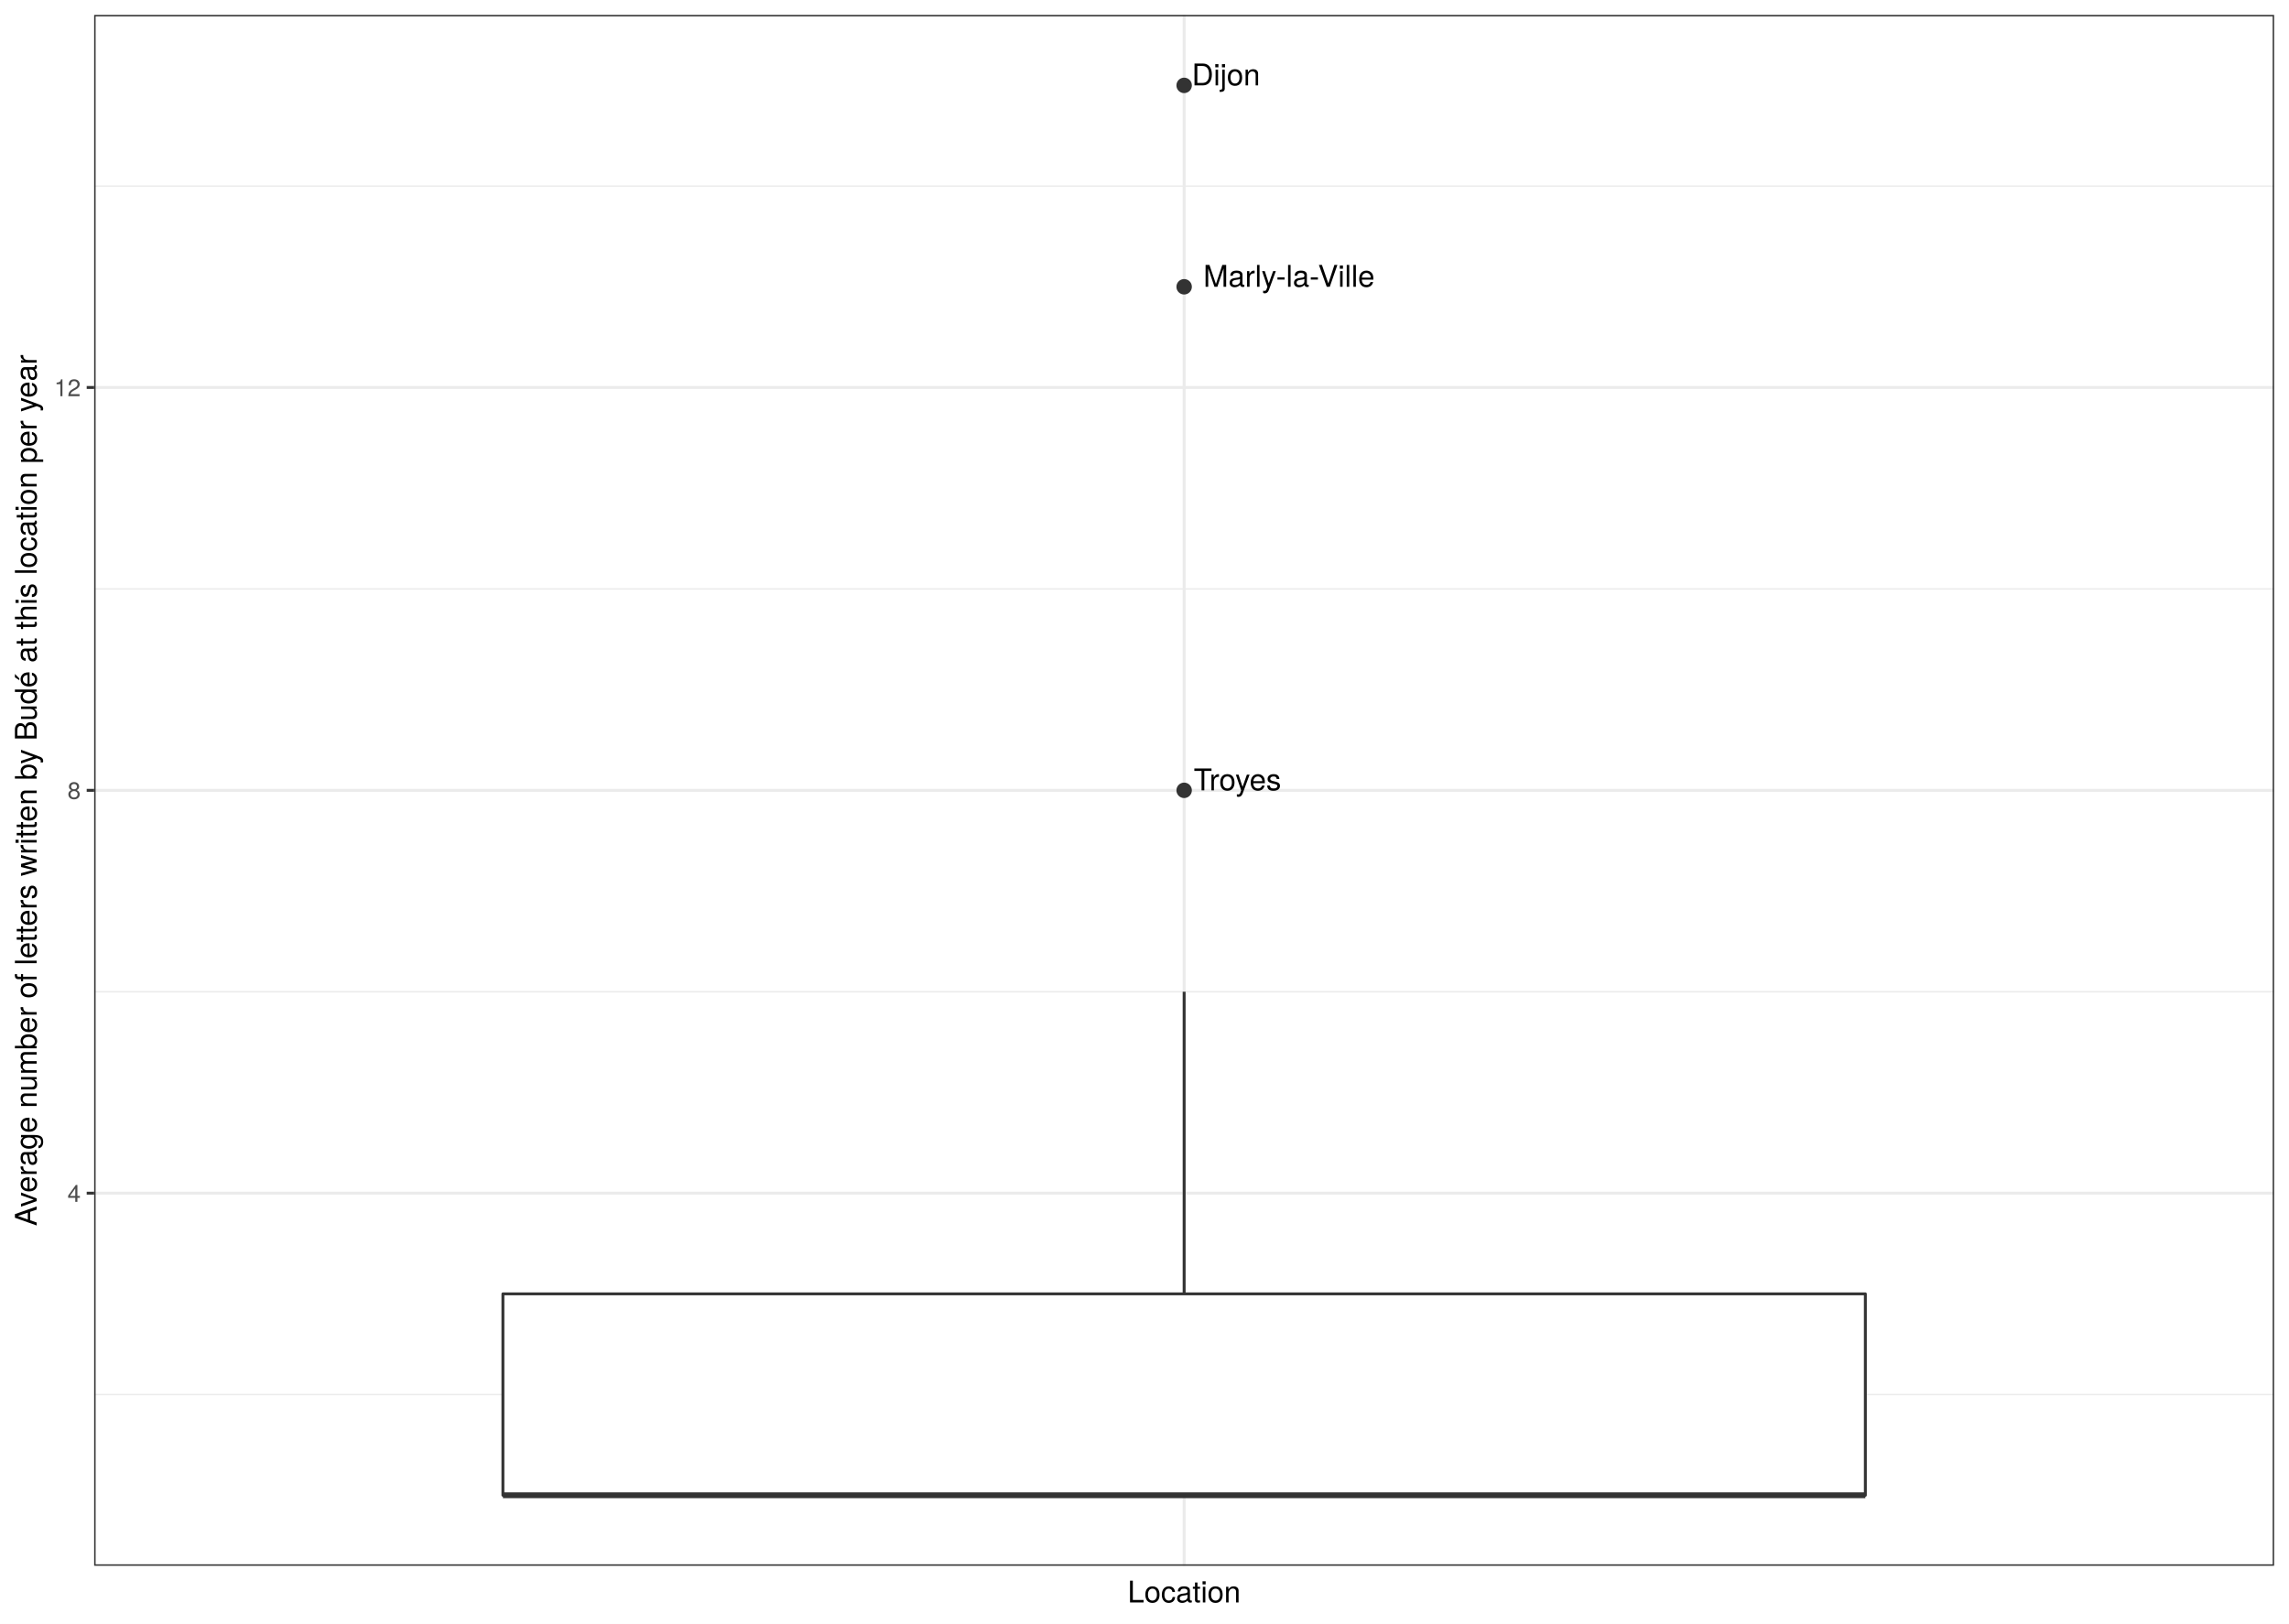
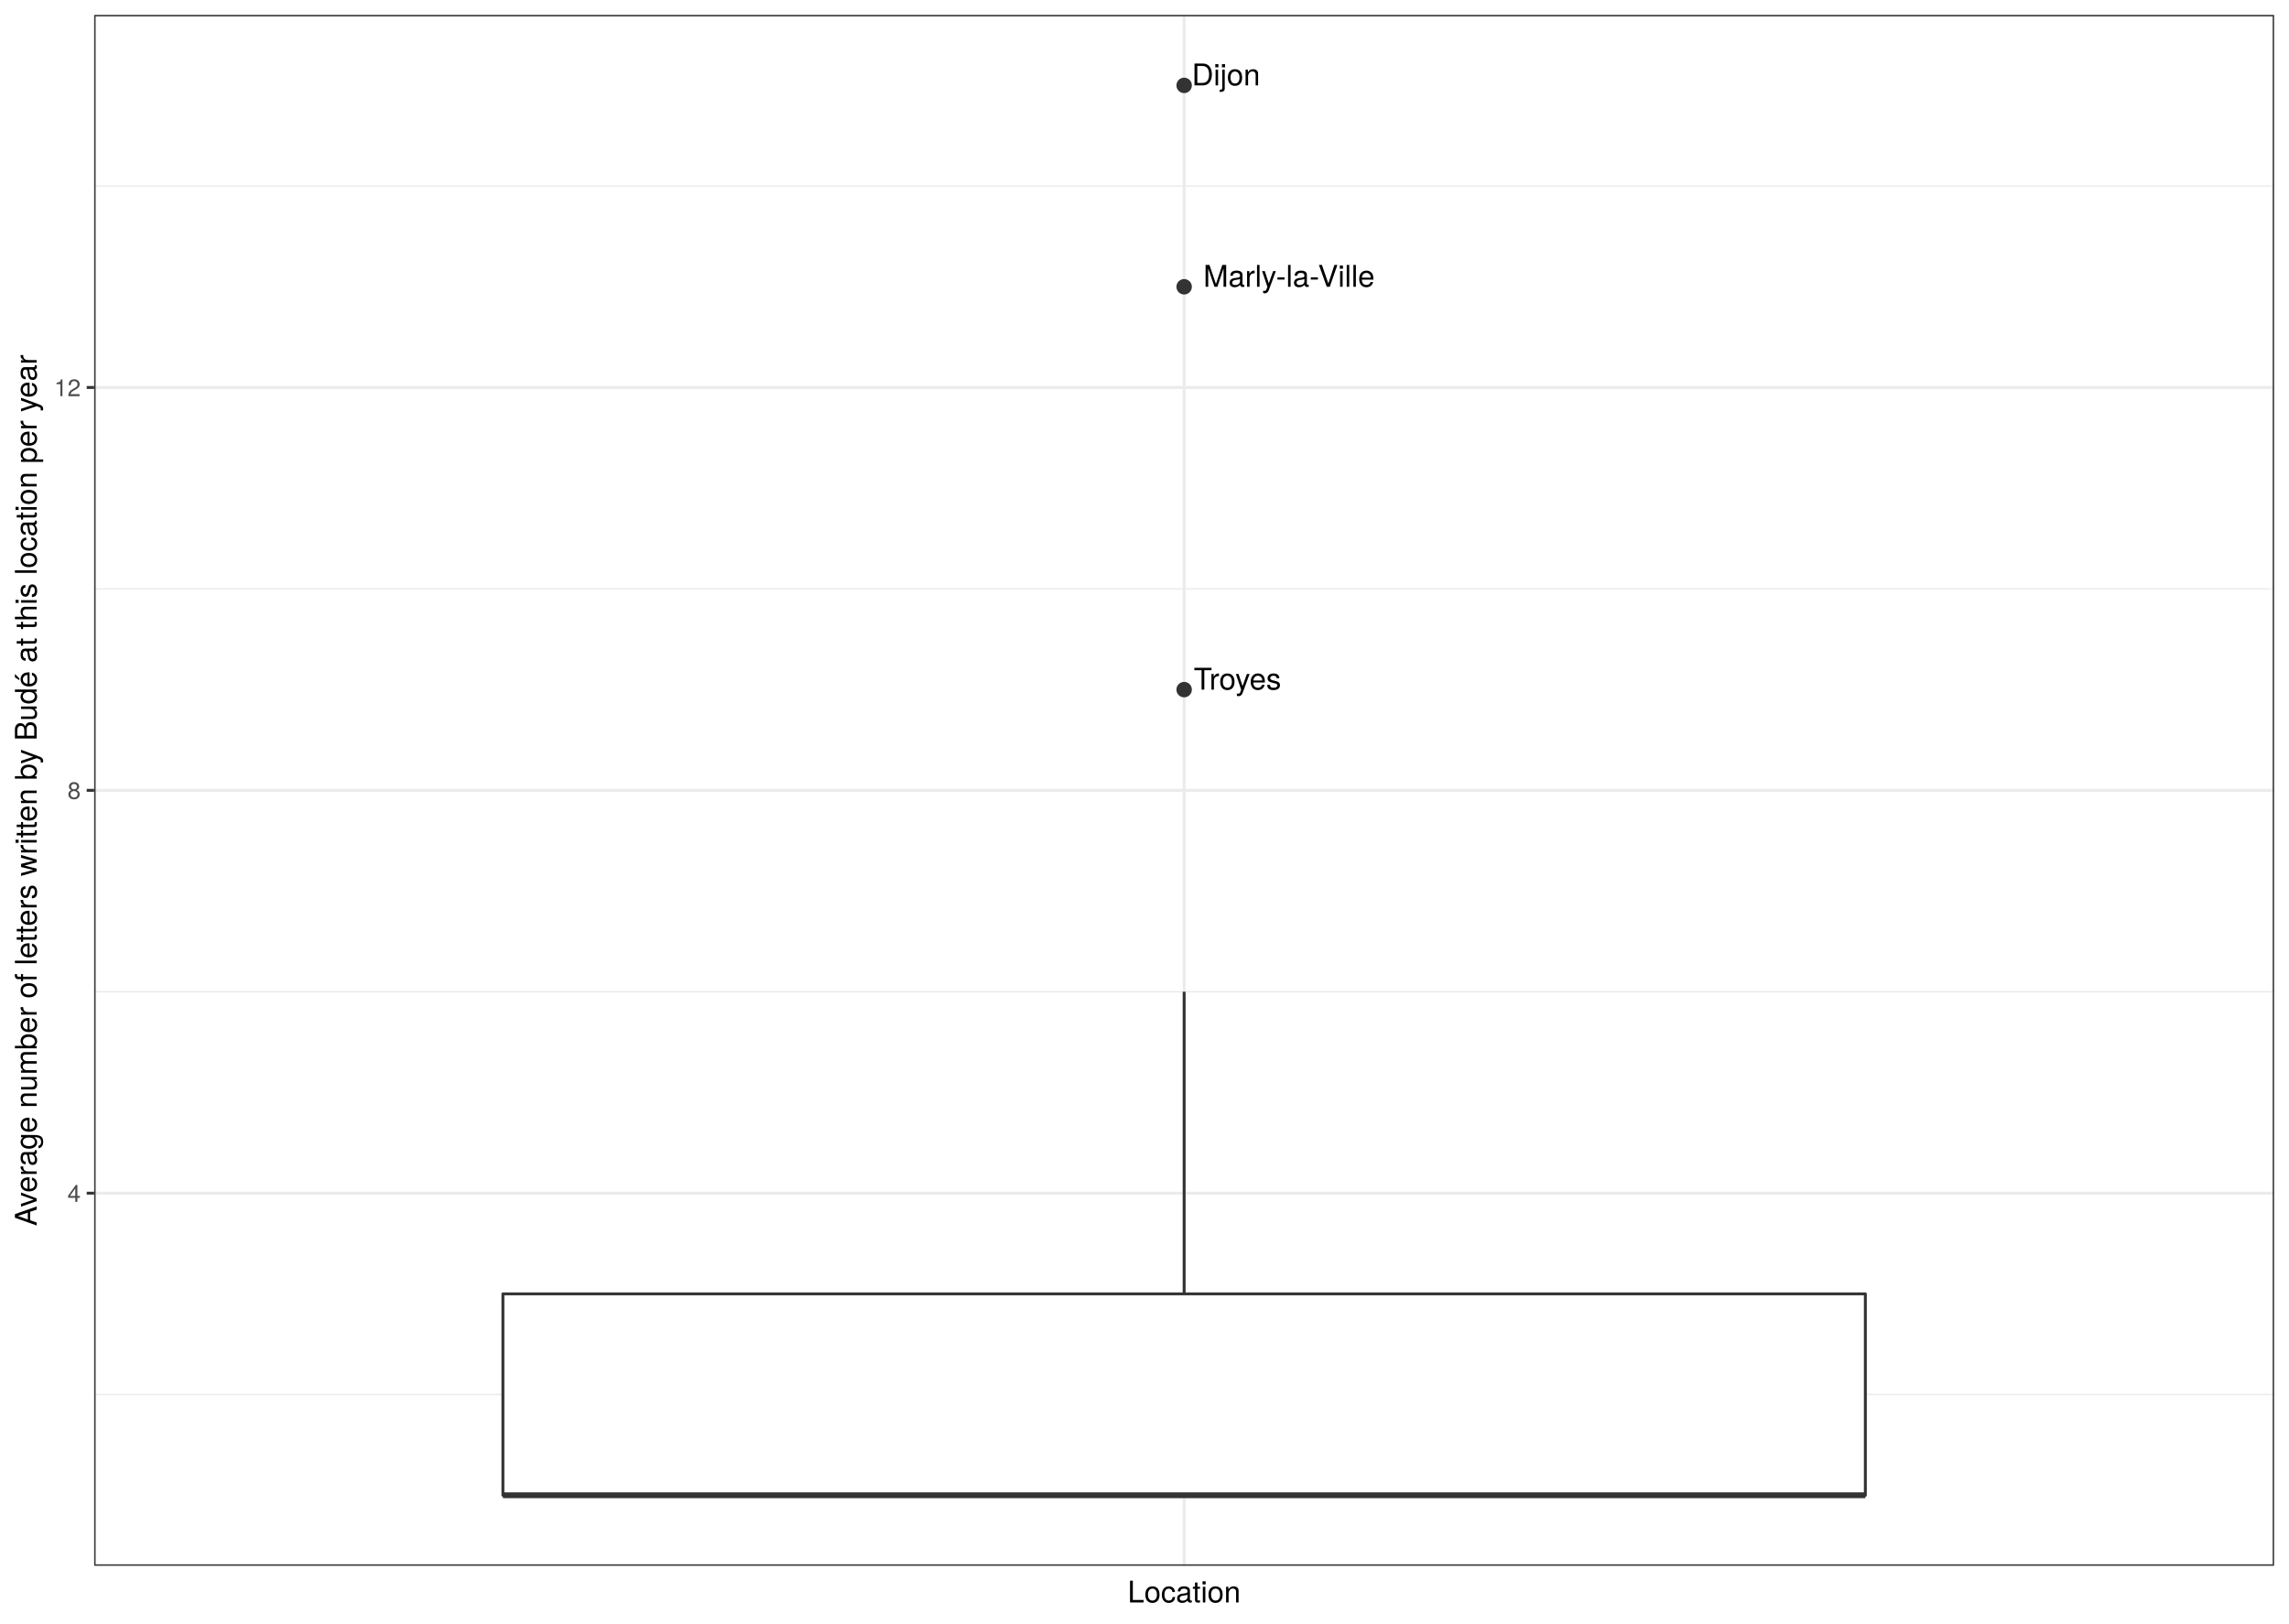
<svg xmlns="http://www.w3.org/2000/svg" class="svglite" width="842.40pt" height="597.60pt" viewBox="0 0 842.40 597.60">
  <defs>
    <style type="text/css">
    .svglite line, .svglite polyline, .svglite polygon, .svglite path, .svglite rect, .svglite circle {
      fill: none;
      stroke: #000000;
      stroke-linecap: round;
      stroke-linejoin: round;
      stroke-miterlimit: 10.00;
    }
    .svglite text {
      white-space: pre;
    }
  </style>
  </defs>
  <rect width="100%" height="100%" style="stroke: none; fill: #FFFFFF;" />
  <defs>
    <clipPath id="cpMC4wMHw4NDIuNDB8MC4wMHw1OTcuNjA=">
      <rect x="0.00" y="0.00" width="842.40" height="597.60" />
    </clipPath>
  </defs>
  <g clip-path="url(#cpMC4wMHw4NDIuNDB8MC4wMHw1OTcuNjA=)">
    <rect x="0" y="-0" width="842.40" height="597.60" style="stroke-width: 1.07; stroke: #FFFFFF; fill: #FFFFFF;" />
  </g>
  <defs>
    <clipPath id="cpMzQuNjV8ODM2LjkyfDUuNDh8NTc2LjMz">
      <rect x="34.65" y="5.48" width="802.27" height="570.85" />
    </clipPath>
  </defs>
  <g clip-path="url(#cpMzQuNjV8ODM2LjkyfDUuNDh8NTc2LjMz)">
    <rect x="34.65" y="5.48" width="802.27" height="570.85" style="stroke-width: 1.07; stroke: none; fill: #FFFFFF;" />
    <polyline points="34.65,513.31 836.92,513.31 " style="stroke-width: 0.53; stroke: #EBEBEB; stroke-linecap: butt;" />
    <polyline points="34.65,365.04 836.92,365.04 " style="stroke-width: 0.53; stroke: #EBEBEB; stroke-linecap: butt;" />
    <polyline points="34.65,216.77 836.92,216.77 " style="stroke-width: 0.53; stroke: #EBEBEB; stroke-linecap: butt;" />
    <polyline points="34.65,68.50 836.92,68.50 " style="stroke-width: 0.53; stroke: #EBEBEB; stroke-linecap: butt;" />
    <polyline points="34.65,439.18 836.92,439.18 " style="stroke-width: 1.07; stroke: #EBEBEB; stroke-linecap: butt;" />
    <polyline points="34.65,290.91 836.92,290.91 " style="stroke-width: 1.07; stroke: #EBEBEB; stroke-linecap: butt;" />
    <polyline points="34.65,142.63 836.92,142.63 " style="stroke-width: 1.07; stroke: #EBEBEB; stroke-linecap: butt;" />
    <polyline points="435.79,576.33 435.79,5.48 " style="stroke-width: 1.07; stroke: #EBEBEB; stroke-linecap: butt;" />
    <circle cx="435.79" cy="105.56" r="2.49" style="stroke-width: 0.71; stroke: #333333; fill: #333333;" />
-     <circle cx="435.79" cy="290.91" r="2.49" style="stroke-width: 0.71; stroke: #333333; fill: #333333;" />
+     <circle cx="435.79" cy="253.84" r="2.49" style="stroke-width: 0.71; stroke: #333333; fill: #333333;" />
    <circle cx="435.79" cy="31.43" r="2.49" style="stroke-width: 0.71; stroke: #333333; fill: #333333;" />
    <line x1="435.79" y1="476.25" x2="435.79" y2="365.04" style="stroke-width: 1.07; stroke: #333333; stroke-linecap: butt;" />
    <line x1="435.79" y1="550.38" x2="435.79" y2="550.38" style="stroke-width: 1.07; stroke: #333333; stroke-linecap: butt;" />
    <polygon points="185.08,476.25 185.08,550.38 686.49,550.38 686.49,476.25 185.08,476.25 " style="stroke-width: 1.07; stroke: #333333; fill: #FFFFFF;" />
    <line x1="185.08" y1="550.38" x2="686.49" y2="550.38" style="stroke-width: 2.13; stroke: #333333; stroke-linecap: butt;" />
    <text x="442.85" y="105.56" style="font-size: 11.04px; font-family: &quot;TeX Gyre Heros&quot;;" textLength="70.65px" lengthAdjust="spacingAndGlyphs">Marly-la-Ville</text>
-     <text x="439.31" y="290.91" style="font-size: 11.04px; font-family: &quot;TeX Gyre Heros&quot;;" textLength="35.22px" lengthAdjust="spacingAndGlyphs">Troyes</text>
+     <text x="439.31" y="253.84" style="font-size: 11.04px; font-family: &quot;TeX Gyre Heros&quot;;" textLength="35.22px" lengthAdjust="spacingAndGlyphs">Troyes</text>
    <text x="438.62" y="31.43" style="font-size: 11.04px; font-family: &quot;TeX Gyre Heros&quot;;" textLength="28.37px" lengthAdjust="spacingAndGlyphs">Dijon</text>
    <rect x="34.65" y="5.48" width="802.27" height="570.85" style="stroke-width: 1.07; stroke: #333333;" />
  </g>
  <g clip-path="url(#cpMC4wMHw4NDIuNDB8MC4wMHw1OTcuNjA=)">
    <text x="29.72" y="442.39" text-anchor="end" style="font-size: 8.80px;fill: #4D4D4D; font-family: &quot;TeX Gyre Heros&quot;;" textLength="5.59px" lengthAdjust="spacingAndGlyphs">4</text>
    <text x="29.72" y="294.11" text-anchor="end" style="font-size: 8.80px;fill: #4D4D4D; font-family: &quot;TeX Gyre Heros&quot;;" textLength="5.59px" lengthAdjust="spacingAndGlyphs">8</text>
    <text x="29.72" y="145.84" text-anchor="end" style="font-size: 8.80px;fill: #4D4D4D; font-family: &quot;TeX Gyre Heros&quot;;" textLength="11.19px" lengthAdjust="spacingAndGlyphs">12</text>
    <polyline points="31.91,439.18 34.65,439.18 " style="stroke-width: 1.07; stroke: #333333; stroke-linecap: butt;" />
    <polyline points="31.91,290.91 34.65,290.91 " style="stroke-width: 1.07; stroke: #333333; stroke-linecap: butt;" />
    <polyline points="31.91,142.63 34.65,142.63 " style="stroke-width: 1.07; stroke: #333333; stroke-linecap: butt;" />
    <text x="435.79" y="589.83" text-anchor="middle" style="font-size: 11.00px; font-family: &quot;TeX Gyre Heros&quot;;" textLength="46.53px" lengthAdjust="spacingAndGlyphs">Location</text>
    <text transform="translate(13.50,290.91) rotate(-90)" text-anchor="middle" style="font-size: 11.00px; font-family: &quot;TeX Gyre Heros&quot;;" textLength="370.96px" lengthAdjust="spacingAndGlyphs">Average number of letters written by Budé at this location per year</text>
  </g>
</svg>
